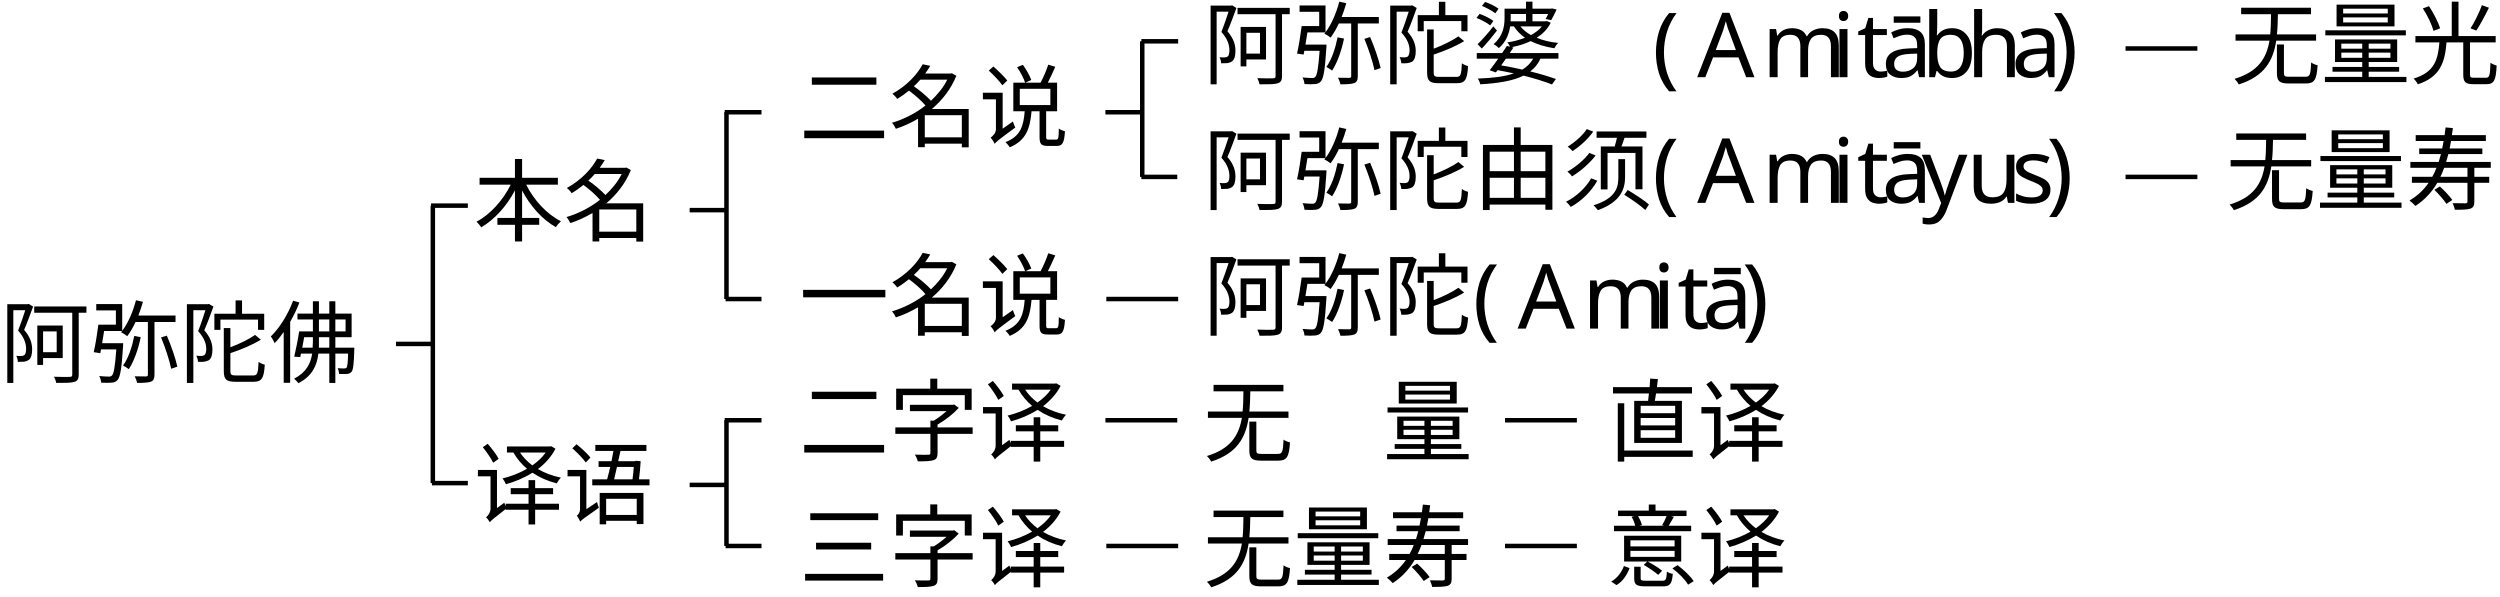
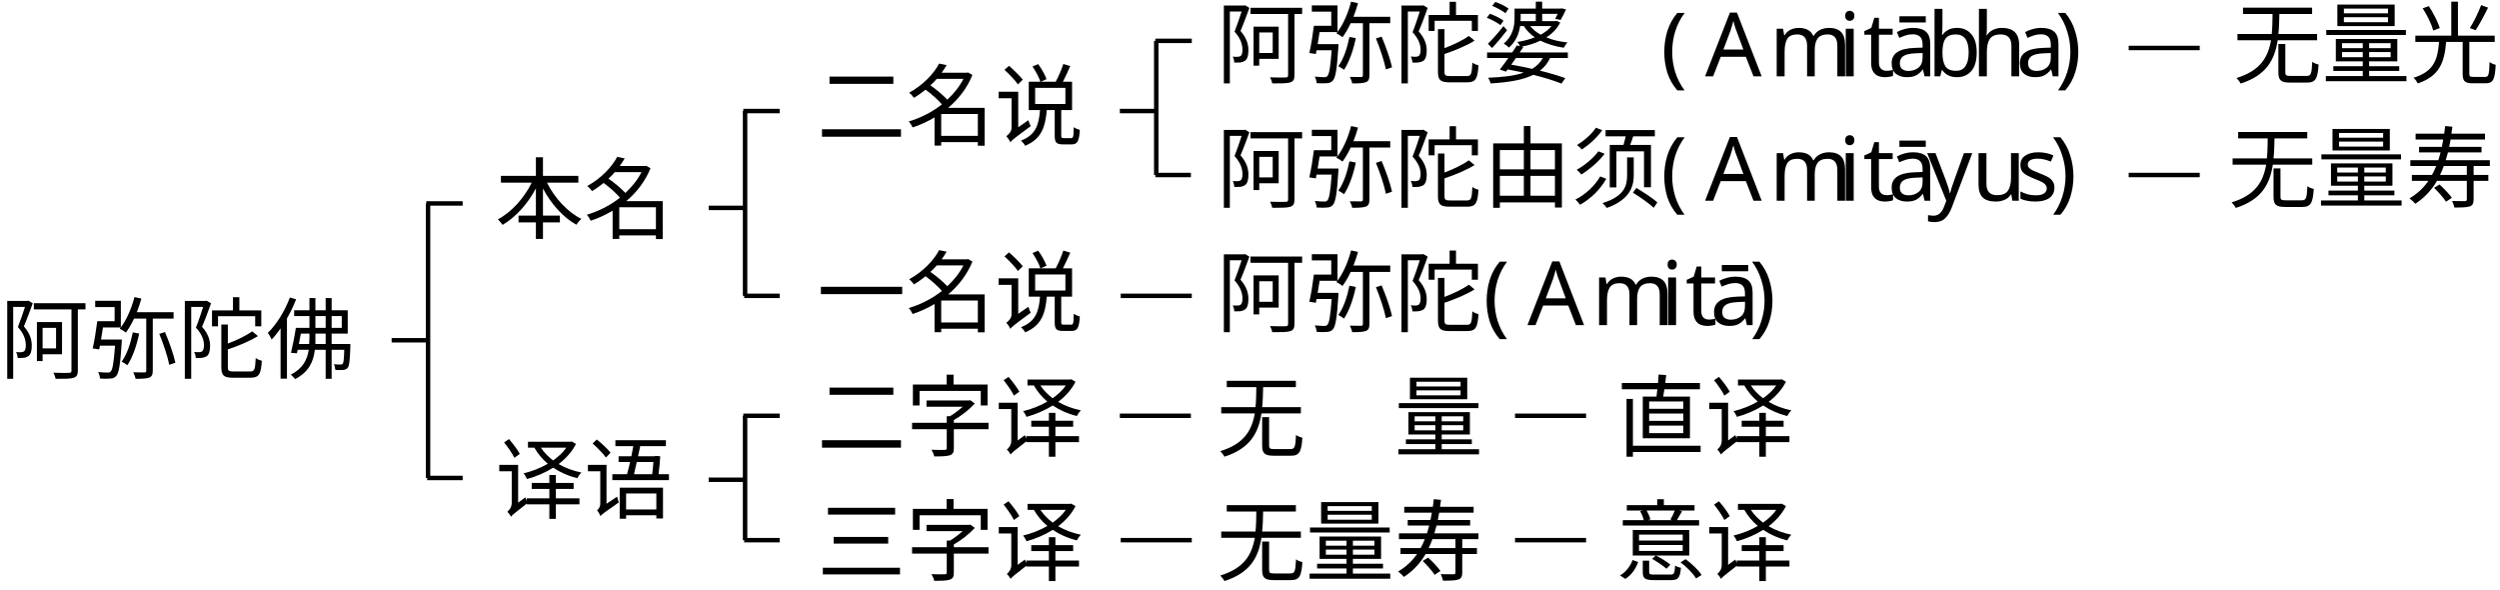
- <svg xmlns="http://www.w3.org/2000/svg" version="1.1" baseProfile="tiny" id="图层_1" x="0px" y="0px" viewBox="0 0 278.4 66.4" overflow="scroll" xml:space="preserve">
-   <text transform="matrix(1 0 0 1 134 8.5938)" font-family="'KaiTi'" font-size="10px">阿</text>
-   <text transform="matrix(1 0 0 1 144 8.5938)" font-family="'KaiTi'" font-size="10px">弥</text>
-   <text transform="matrix(1 0 0 1 154 8.5938)" font-family="'KaiTi'" font-size="10px">陀</text>
-   <text transform="matrix(1 0 0 1 164 8.5938)" font-family="'KaiTi'" font-size="10px">婆</text>
-   <text transform="matrix(1 0 0 1 174 8.5938)" font-family="'KaiTi'" font-size="10px"> </text>
-   <text transform="matrix(1 0 0 1 184 8.5938)" font-family="'DFKaiShu-SB-Estd-BF'" font-size="10px">(</text>
-   <text transform="matrix(1 0 0 1 189 8.5938)" font-family="'TimesNewRomanPSMT'" font-size="10px">A</text>
-   <text transform="matrix(1 0 0 1 196.2217 8.5938)" font-family="'TimesNewRomanPSMT'" font-size="10px">m</text>
-   <text transform="matrix(1 0 0 1 204 8.5938)" font-family="'TimesNewRomanPSMT'" font-size="10px">i</text>
-   <text transform="matrix(1 0 0 1 206.7783 8.5938)" font-family="'TimesNewRomanPSMT'" font-size="10px">t</text>
-   <text transform="matrix(1 0 0 1 209.5566 8.5938)" font-family="'TimesNewRomanPSMT'" font-size="10px">ā</text>
-   <text transform="matrix(1 0 0 1 213.9951 8.5938)" font-family="'TimesNewRomanPSMT'" font-size="10px">b</text>
-   <text transform="matrix(1 0 0 1 218.9951 8.5938)" font-family="'TimesNewRomanPSMT'" font-size="10px">h</text>
-   <text transform="matrix(1 0 0 1 223.9951 8.5938)" font-family="'TimesNewRomanPSMT'" font-size="10px">a</text>
-   <text transform="matrix(1 0 0 1 228.4336 8.5938)" font-family="'DFKaiShu-SB-Estd-BF'" font-size="10px">)</text>
-   <text transform="matrix(1 0 0 1 233.4336 8.5938)" font-family="'KaiTi'" font-size="10px"> </text>
-   <text transform="matrix(1 0 0 1 243.4336 8.5938)" font-family="'KaiTi'" font-size="10px"> </text>
-   <text transform="matrix(1 0 0 1 248.4336 8.5938)" font-family="'KaiTi'" font-size="10px">无</text>
-   <text transform="matrix(1 0 0 1 258.4336 8.5938)" font-family="'KaiTi'" font-size="10px">量</text>
-   <text transform="matrix(1 0 0 1 268.4336 8.5938)" font-family="'KaiTi'" font-size="10px">光</text>
-   <text transform="matrix(1 0 0 1 134 22.5938)" font-family="'KaiTi'" font-size="10px">阿</text>
-   <text transform="matrix(1 0 0 1 144 22.5938)" font-family="'KaiTi'" font-size="10px">弥</text>
-   <text transform="matrix(1 0 0 1 154 22.5938)" font-family="'KaiTi'" font-size="10px">陀</text>
-   <text transform="matrix(1 0 0 1 164 22.5938)" font-family="'KaiTi'" font-size="10px">由</text>
-   <text transform="matrix(1 0 0 1 174 22.5938)" font-family="'KaiTi'" font-size="10px">须</text>
-   <text transform="matrix(1 0 0 1 184 22.5938)" font-family="'DFKaiShu-SB-Estd-BF'" font-size="10px">(</text>
-   <text transform="matrix(1 0 0 1 189 22.5938)" font-family="'TimesNewRomanPSMT'" font-size="10px">A</text>
-   <text transform="matrix(1 0 0 1 196.2217 22.5938)" font-family="'TimesNewRomanPSMT'" font-size="10px">m</text>
-   <text transform="matrix(1 0 0 1 204 22.5938)" font-family="'TimesNewRomanPSMT'" font-size="10px">i</text>
-   <text transform="matrix(1 0 0 1 206.7783 22.5938)" font-family="'TimesNewRomanPSMT'" font-size="10px">t</text>
-   <text transform="matrix(1 0 0 1 209.5566 22.5938)" font-family="'TimesNewRomanPSMT'" font-size="10px">ā</text>
-   <text transform="matrix(1 0 0 1 213.9951 22.5938)" font-family="'TimesNewRomanPSMT'" font-size="10px">y</text>
-   <text transform="matrix(1 0 0 1 218.9951 22.5938)" font-family="'TimesNewRomanPSMT'" font-size="10px">u</text>
-   <text transform="matrix(1 0 0 1 223.9951 22.5938)" font-family="'TimesNewRomanPSMT'" font-size="10px">s</text>
-   <text transform="matrix(1 0 0 1 227.8867 22.5938)" font-family="'DFKaiShu-SB-Estd-BF'" font-size="10px">)</text>
-   <text transform="matrix(1 0 0 1 232.8867 22.5938)" font-family="'KaiTi'" font-size="10px"> </text>
-   <text transform="matrix(1 0 0 1 242.8867 22.5938)" font-family="'KaiTi'" font-size="10px"> </text>
-   <text transform="matrix(1 0 0 1 247.8867 22.5938)" font-family="'KaiTi'" font-size="10px">无</text>
-   <text transform="matrix(1 0 0 1 257.8867 22.5938)" font-family="'KaiTi'" font-size="10px">量</text>
-   <text transform="matrix(1 0 0 1 267.8867 22.5938)" font-family="'KaiTi'" font-size="10px">寿</text>
-   <text transform="matrix(1 0 0 1 134 36.5938)" font-family="'KaiTi'" font-size="10px">阿</text>
-   <text transform="matrix(1 0 0 1 144 36.5938)" font-family="'KaiTi'" font-size="10px">弥</text>
-   <text transform="matrix(1 0 0 1 154 36.5938)" font-family="'KaiTi'" font-size="10px">陀</text>
-   <text transform="matrix(1 0 0 1 164 36.5938)" font-family="'DFKaiShu-SB-Estd-BF'" font-size="10px">(</text>
-   <text transform="matrix(1 0 0 1 169 36.5938)" font-family="'TimesNewRomanPSMT'" font-size="10px">A</text>
-   <text transform="matrix(1 0 0 1 176.2217 36.5938)" font-family="'TimesNewRomanPSMT'" font-size="10px">m</text>
-   <text transform="matrix(1 0 0 1 184 36.5938)" font-family="'TimesNewRomanPSMT'" font-size="10px">i</text>
-   <text transform="matrix(1 0 0 1 186.7783 36.5938)" font-family="'TimesNewRomanPSMT'" font-size="10px">t</text>
-   <text transform="matrix(1 0 0 1 189.5566 36.5938)" font-family="'TimesNewRomanPSMT'" font-size="10px">ā</text>
-   <text transform="matrix(1 0 0 1 193.9951 36.5938)" font-family="'DFKaiShu-SB-Estd-BF'" font-size="10px">)</text>
-   <text transform="matrix(1 0 0 1 134 50.5938)" font-family="'KaiTi'" font-size="10px">无</text>
-   <text transform="matrix(1 0 0 1 144 50.5938)" font-family="'KaiTi'" font-size="10px"> </text>
-   <text transform="matrix(1 0 0 1 154 50.5938)" font-family="'KaiTi'" font-size="10px">量</text>
-   <text transform="matrix(1 0 0 1 164 50.5938)" font-family="'KaiTi'" font-size="10px"> </text>
-   <text transform="matrix(1 0 0 1 174 50.5938)" font-family="'KaiTi'" font-size="10px"> </text>
-   <text transform="matrix(1 0 0 1 179 50.5938)" font-family="'KaiTi'" font-size="10px">直</text>
-   <text transform="matrix(1 0 0 1 189 50.5938)" font-family="'KaiTi'" font-size="10px">译</text>
-   <text transform="matrix(1 0 0 1 134 64.5938)" font-family="'KaiTi'" font-size="10px">无</text>
-   <text transform="matrix(1 0 0 1 144 64.5938)" font-family="'KaiTi'" font-size="10px">量</text>
-   <text transform="matrix(1 0 0 1 154 64.5938)" font-family="'KaiTi'" font-size="10px">寿</text>
-   <text transform="matrix(1 0 0 1 164 64.5938)" font-family="'KaiTi'" font-size="10px"> </text>
-   <text transform="matrix(1 0 0 1 174 64.5938)" font-family="'KaiTi'" font-size="10px"> </text>
-   <text transform="matrix(1 0 0 1 179 64.5938)" font-family="'KaiTi'" font-size="10px">意</text>
-   <text transform="matrix(1 0 0 1 189 64.5938)" font-family="'KaiTi'" font-size="10px">译</text>
+ <svg xmlns="http://www.w3.org/2000/svg" version="1.1" baseProfile="tiny" id="图层_1" x="0px" y="0px" viewBox="0 0 281.4 66.4" overflow="scroll" xml:space="preserve">
+   <text transform="matrix(1 0 0 1 137 8.5938)" font-family="'KaiTi'" font-size="10px">阿</text>
+   <text transform="matrix(1 0 0 1 147 8.5938)" font-family="'KaiTi'" font-size="10px">弥</text>
+   <text transform="matrix(1 0 0 1 157 8.5938)" font-family="'KaiTi'" font-size="10px">陀</text>
+   <text transform="matrix(1 0 0 1 167 8.5938)" font-family="'KaiTi'" font-size="10px">婆</text>
+   <text transform="matrix(1 0 0 1 177 8.5938)" font-family="'KaiTi'" font-size="10px"> </text>
+   <text transform="matrix(1 0 0 1 187 8.5938)" font-family="'DFKaiShu-SB-Estd-BF'" font-size="10px">(</text>
+   <text transform="matrix(1 0 0 1 192 8.5938)" font-family="'TimesNewRomanPSMT'" font-size="10px">A</text>
+   <text transform="matrix(1 0 0 1 199.2217 8.5938)" font-family="'TimesNewRomanPSMT'" font-size="10px">m</text>
+   <text transform="matrix(1 0 0 1 207 8.5938)" font-family="'TimesNewRomanPSMT'" font-size="10px">i</text>
+   <text transform="matrix(1 0 0 1 209.7783 8.5938)" font-family="'TimesNewRomanPSMT'" font-size="10px">t</text>
+   <text transform="matrix(1 0 0 1 212.5566 8.5938)" font-family="'TimesNewRomanPSMT'" font-size="10px">ā</text>
+   <text transform="matrix(1 0 0 1 216.9951 8.5938)" font-family="'TimesNewRomanPSMT'" font-size="10px">b</text>
+   <text transform="matrix(1 0 0 1 221.9951 8.5938)" font-family="'TimesNewRomanPSMT'" font-size="10px">h</text>
+   <text transform="matrix(1 0 0 1 226.9951 8.5938)" font-family="'TimesNewRomanPSMT'" font-size="10px">a</text>
+   <text transform="matrix(1 0 0 1 231.4336 8.5938)" font-family="'DFKaiShu-SB-Estd-BF'" font-size="10px">)</text>
+   <text transform="matrix(1 0 0 1 236.4336 8.5938)" font-family="'KaiTi'" font-size="10px"> </text>
+   <text transform="matrix(1 0 0 1 246.4336 8.5938)" font-family="'KaiTi'" font-size="10px"> </text>
+   <text transform="matrix(1 0 0 1 251.4336 8.5938)" font-family="'KaiTi'" font-size="10px">无</text>
+   <text transform="matrix(1 0 0 1 261.4336 8.5938)" font-family="'KaiTi'" font-size="10px">量</text>
+   <text transform="matrix(1 0 0 1 271.4336 8.5938)" font-family="'KaiTi'" font-size="10px">光</text>
+   <text transform="matrix(1 0 0 1 137 22.5938)" font-family="'KaiTi'" font-size="10px">阿</text>
+   <text transform="matrix(1 0 0 1 147 22.5938)" font-family="'KaiTi'" font-size="10px">弥</text>
+   <text transform="matrix(1 0 0 1 157 22.5938)" font-family="'KaiTi'" font-size="10px">陀</text>
+   <text transform="matrix(1 0 0 1 167 22.5938)" font-family="'KaiTi'" font-size="10px">由</text>
+   <text transform="matrix(1 0 0 1 177 22.5938)" font-family="'KaiTi'" font-size="10px">须</text>
+   <text transform="matrix(1 0 0 1 187 22.5938)" font-family="'DFKaiShu-SB-Estd-BF'" font-size="10px">(</text>
+   <text transform="matrix(1 0 0 1 192 22.5938)" font-family="'TimesNewRomanPSMT'" font-size="10px">A</text>
+   <text transform="matrix(1 0 0 1 199.2217 22.5938)" font-family="'TimesNewRomanPSMT'" font-size="10px">m</text>
+   <text transform="matrix(1 0 0 1 207 22.5938)" font-family="'TimesNewRomanPSMT'" font-size="10px">i</text>
+   <text transform="matrix(1 0 0 1 209.7783 22.5938)" font-family="'TimesNewRomanPSMT'" font-size="10px">t</text>
+   <text transform="matrix(1 0 0 1 212.5566 22.5938)" font-family="'TimesNewRomanPSMT'" font-size="10px">ā</text>
+   <text transform="matrix(1 0 0 1 216.9951 22.5938)" font-family="'TimesNewRomanPSMT'" font-size="10px">y</text>
+   <text transform="matrix(1 0 0 1 221.9951 22.5938)" font-family="'TimesNewRomanPSMT'" font-size="10px">u</text>
+   <text transform="matrix(1 0 0 1 226.9951 22.5938)" font-family="'TimesNewRomanPSMT'" font-size="10px">s</text>
+   <text transform="matrix(1 0 0 1 230.8867 22.5938)" font-family="'DFKaiShu-SB-Estd-BF'" font-size="10px">)</text>
+   <text transform="matrix(1 0 0 1 235.8867 22.5938)" font-family="'KaiTi'" font-size="10px"> </text>
+   <text transform="matrix(1 0 0 1 245.8867 22.5938)" font-family="'KaiTi'" font-size="10px"> </text>
+   <text transform="matrix(1 0 0 1 250.8867 22.5938)" font-family="'KaiTi'" font-size="10px">无</text>
+   <text transform="matrix(1 0 0 1 260.8867 22.5938)" font-family="'KaiTi'" font-size="10px">量</text>
+   <text transform="matrix(1 0 0 1 270.8867 22.5938)" font-family="'KaiTi'" font-size="10px">寿</text>
+   <text transform="matrix(1 0 0 1 137 36.5938)" font-family="'KaiTi'" font-size="10px">阿</text>
+   <text transform="matrix(1 0 0 1 147 36.5938)" font-family="'KaiTi'" font-size="10px">弥</text>
+   <text transform="matrix(1 0 0 1 157 36.5938)" font-family="'KaiTi'" font-size="10px">陀</text>
+   <text transform="matrix(1 0 0 1 167 36.5938)" font-family="'DFKaiShu-SB-Estd-BF'" font-size="10px">(</text>
+   <text transform="matrix(1 0 0 1 172 36.5938)" font-family="'TimesNewRomanPSMT'" font-size="10px">A</text>
+   <text transform="matrix(1 0 0 1 179.2217 36.5938)" font-family="'TimesNewRomanPSMT'" font-size="10px">m</text>
+   <text transform="matrix(1 0 0 1 187 36.5938)" font-family="'TimesNewRomanPSMT'" font-size="10px">i</text>
+   <text transform="matrix(1 0 0 1 189.7783 36.5938)" font-family="'TimesNewRomanPSMT'" font-size="10px">t</text>
+   <text transform="matrix(1 0 0 1 192.5566 36.5938)" font-family="'TimesNewRomanPSMT'" font-size="10px">ā</text>
+   <text transform="matrix(1 0 0 1 196.9951 36.5938)" font-family="'DFKaiShu-SB-Estd-BF'" font-size="10px">)</text>
+   <text transform="matrix(1 0 0 1 137 50.5938)" font-family="'KaiTi'" font-size="10px">无</text>
+   <text transform="matrix(1 0 0 1 147 50.5938)" font-family="'KaiTi'" font-size="10px"> </text>
+   <text transform="matrix(1 0 0 1 157 50.5938)" font-family="'KaiTi'" font-size="10px">量</text>
+   <text transform="matrix(1 0 0 1 167 50.5938)" font-family="'KaiTi'" font-size="10px"> </text>
+   <text transform="matrix(1 0 0 1 177 50.5938)" font-family="'KaiTi'" font-size="10px"> </text>
+   <text transform="matrix(1 0 0 1 182 50.5938)" font-family="'KaiTi'" font-size="10px">直</text>
+   <text transform="matrix(1 0 0 1 192 50.5938)" font-family="'KaiTi'" font-size="10px">译</text>
+   <text transform="matrix(1 0 0 1 137 64.5938)" font-family="'KaiTi'" font-size="10px">无</text>
+   <text transform="matrix(1 0 0 1 147 64.5938)" font-family="'KaiTi'" font-size="10px">量</text>
+   <text transform="matrix(1 0 0 1 157 64.5938)" font-family="'KaiTi'" font-size="10px">寿</text>
+   <text transform="matrix(1 0 0 1 167 64.5938)" font-family="'KaiTi'" font-size="10px"> </text>
+   <text transform="matrix(1 0 0 1 177 64.5938)" font-family="'KaiTi'" font-size="10px"> </text>
+   <text transform="matrix(1 0 0 1 182 64.5938)" font-family="'KaiTi'" font-size="10px">意</text>
+   <text transform="matrix(1 0 0 1 192 64.5938)" font-family="'KaiTi'" font-size="10px">译</text>
  <g>
-     <line fill="none" stroke="#000000" stroke-width="0.5" stroke-miterlimit="10" x1="123.1" y1="12.5" x2="127.2" y2="12.5" />
-     <line fill="none" stroke="#000000" stroke-width="0.5" stroke-miterlimit="10" x1="127.1" y1="4.6" x2="131.2" y2="4.6" />
-     <line fill="none" stroke="#000000" stroke-width="0.5" stroke-miterlimit="10" x1="127.1" y1="19.7" x2="131.1" y2="19.7" />
-     <line fill="none" stroke="#000000" stroke-width="0.5" stroke-miterlimit="10" x1="127.2" y1="4.6" x2="127.2" y2="19.7" />
+     <line fill="none" stroke="#000000" stroke-width="0.5" stroke-miterlimit="10" x1="126.1" y1="12.5" x2="130.2" y2="12.5" />
+     <line fill="none" stroke="#000000" stroke-width="0.5" stroke-miterlimit="10" x1="130.1" y1="4.6" x2="134.2" y2="4.6" />
+     <line fill="none" stroke="#000000" stroke-width="0.5" stroke-miterlimit="10" x1="130.1" y1="19.7" x2="134.1" y2="19.7" />
+     <line fill="none" stroke="#000000" stroke-width="0.5" stroke-miterlimit="10" x1="130.2" y1="4.6" x2="130.2" y2="19.7" />
  </g>
-   <line fill="none" stroke="#000000" stroke-width="0.5" stroke-miterlimit="10" x1="236.7" y1="5.4" x2="244.7" y2="5.4" />
-   <line fill="none" stroke="#000000" stroke-width="0.5" stroke-miterlimit="10" x1="236.7" y1="19.7" x2="244.7" y2="19.7" />
-   <line fill="none" stroke="#000000" stroke-width="0.5" stroke-miterlimit="10" x1="167.6" y1="46.8" x2="175.6" y2="46.8" />
-   <line fill="none" stroke="#000000" stroke-width="0.5" stroke-miterlimit="10" x1="167.6" y1="60.8" x2="175.6" y2="60.8" />
-   <text transform="matrix(1 0 0 1 89 15.5938)" font-family="'KaiTi'" font-size="10px">二名说</text>
-   <text transform="matrix(1 0 0 1 89 36.5938)" font-family="'KaiTi'" font-size="10px">一名说</text>
-   <text transform="matrix(1 0 0 1 89 50.5938)" font-family="'KaiTi'" font-size="10px">二字译</text>
-   <text transform="matrix(1 0 0 1 89 64.5938)" font-family="'KaiTi'" font-size="10px">三字译</text>
+   <line fill="none" stroke="#000000" stroke-width="0.5" stroke-miterlimit="10" x1="239.7" y1="5.4" x2="247.7" y2="5.4" />
+   <line fill="none" stroke="#000000" stroke-width="0.5" stroke-miterlimit="10" x1="239.7" y1="19.7" x2="247.7" y2="19.7" />
+   <line fill="none" stroke="#000000" stroke-width="0.5" stroke-miterlimit="10" x1="170.6" y1="46.8" x2="178.6" y2="46.8" />
+   <line fill="none" stroke="#000000" stroke-width="0.5" stroke-miterlimit="10" x1="170.6" y1="60.8" x2="178.6" y2="60.8" />
+   <text transform="matrix(1 0 0 1 92 15.5938)" font-family="'KaiTi'" font-size="10px">二名说</text>
+   <text transform="matrix(1 0 0 1 92 36.5938)" font-family="'KaiTi'" font-size="10px">一名说</text>
+   <text transform="matrix(1 0 0 1 92 50.5938)" font-family="'KaiTi'" font-size="10px">二字译</text>
+   <text transform="matrix(1 0 0 1 92 64.5938)" font-family="'KaiTi'" font-size="10px">三字译</text>
  <g>
-     <line fill="none" stroke="#000000" stroke-width="0.5" stroke-miterlimit="10" x1="76.8" y1="23.4" x2="80.9" y2="23.4" />
-     <line fill="none" stroke="#000000" stroke-width="0.5" stroke-miterlimit="10" x1="80.7" y1="12.5" x2="84.8" y2="12.5" />
-     <line fill="none" stroke="#000000" stroke-width="0.5" stroke-miterlimit="10" x1="80.8" y1="33.3" x2="84.8" y2="33.3" />
-     <line fill="none" stroke="#000000" stroke-width="0.5" stroke-miterlimit="10" x1="80.9" y1="12.5" x2="80.9" y2="33.3" />
+     <line fill="none" stroke="#000000" stroke-width="0.5" stroke-miterlimit="10" x1="79.8" y1="23.4" x2="83.9" y2="23.4" />
+     <line fill="none" stroke="#000000" stroke-width="0.5" stroke-miterlimit="10" x1="83.7" y1="12.5" x2="87.8" y2="12.5" />
+     <line fill="none" stroke="#000000" stroke-width="0.5" stroke-miterlimit="10" x1="83.8" y1="33.3" x2="87.8" y2="33.3" />
+     <line fill="none" stroke="#000000" stroke-width="0.5" stroke-miterlimit="10" x1="83.9" y1="12.5" x2="83.9" y2="33.3" />
  </g>
-   <line fill="none" stroke="#000000" stroke-width="0.5" stroke-miterlimit="10" x1="123.2" y1="33.3" x2="131.2" y2="33.3" />
-   <line fill="none" stroke="#000000" stroke-width="0.5" stroke-miterlimit="10" x1="123.1" y1="46.8" x2="131.1" y2="46.8" />
-   <line fill="none" stroke="#000000" stroke-width="0.5" stroke-miterlimit="10" x1="123.2" y1="60.8" x2="131.2" y2="60.8" />
+   <line fill="none" stroke="#000000" stroke-width="0.5" stroke-miterlimit="10" x1="126.2" y1="33.3" x2="134.2" y2="33.3" />
+   <line fill="none" stroke="#000000" stroke-width="0.5" stroke-miterlimit="10" x1="126.1" y1="46.8" x2="134.1" y2="46.8" />
+   <line fill="none" stroke="#000000" stroke-width="0.5" stroke-miterlimit="10" x1="126.2" y1="60.8" x2="134.2" y2="60.8" />
  <g>
-     <line fill="none" stroke="#000000" stroke-width="0.5" stroke-miterlimit="10" x1="76.8" y1="54" x2="80.9" y2="54" />
-     <line fill="none" stroke="#000000" stroke-width="0.5" stroke-miterlimit="10" x1="80.7" y1="46.8" x2="84.8" y2="46.8" />
-     <line fill="none" stroke="#000000" stroke-width="0.5" stroke-miterlimit="10" x1="80.8" y1="60.8" x2="84.8" y2="60.8" />
-     <line fill="none" stroke="#000000" stroke-width="0.5" stroke-miterlimit="10" x1="80.9" y1="46.8" x2="80.9" y2="60.8" />
+     <line fill="none" stroke="#000000" stroke-width="0.5" stroke-miterlimit="10" x1="79.8" y1="54" x2="83.9" y2="54" />
+     <line fill="none" stroke="#000000" stroke-width="0.5" stroke-miterlimit="10" x1="83.7" y1="46.8" x2="87.8" y2="46.8" />
+     <line fill="none" stroke="#000000" stroke-width="0.5" stroke-miterlimit="10" x1="83.8" y1="60.8" x2="87.8" y2="60.8" />
+     <line fill="none" stroke="#000000" stroke-width="0.5" stroke-miterlimit="10" x1="83.9" y1="46.8" x2="83.9" y2="60.8" />
  </g>
-   <text transform="matrix(1 0 0 1 52.75 26.0938)" font-family="'KaiTi'" font-size="10px">本名</text>
-   <text transform="matrix(1 0 0 1 52.75 57.5938)" font-family="'KaiTi'" font-size="10px">译语</text>
+   <text transform="matrix(1 0 0 1 55.75 26.0938)" font-family="'KaiTi'" font-size="10px">本名</text>
+   <text transform="matrix(1 0 0 1 55.75 57.5938)" font-family="'KaiTi'" font-size="10px">译语</text>
  <g>
    <line fill="none" stroke="#000000" stroke-width="0.5" stroke-miterlimit="10" x1="44.1" y1="38.3" x2="48.2" y2="38.3" />
    <line fill="none" stroke="#000000" stroke-width="0.5" stroke-miterlimit="10" x1="48" y1="22.9" x2="52.1" y2="22.9" />
    <line fill="none" stroke="#000000" stroke-width="0.5" stroke-miterlimit="10" x1="48.1" y1="53.8" x2="52.1" y2="53.8" />
    <line fill="none" stroke="#000000" stroke-width="0.5" stroke-miterlimit="10" x1="48.2" y1="22.9" x2="48.2" y2="53.8" />
  </g>
  <text transform="matrix(1 0 0 1 0 41.8438)" font-family="'KaiTi'" font-size="10px">阿弥陀佛</text>
</svg>
